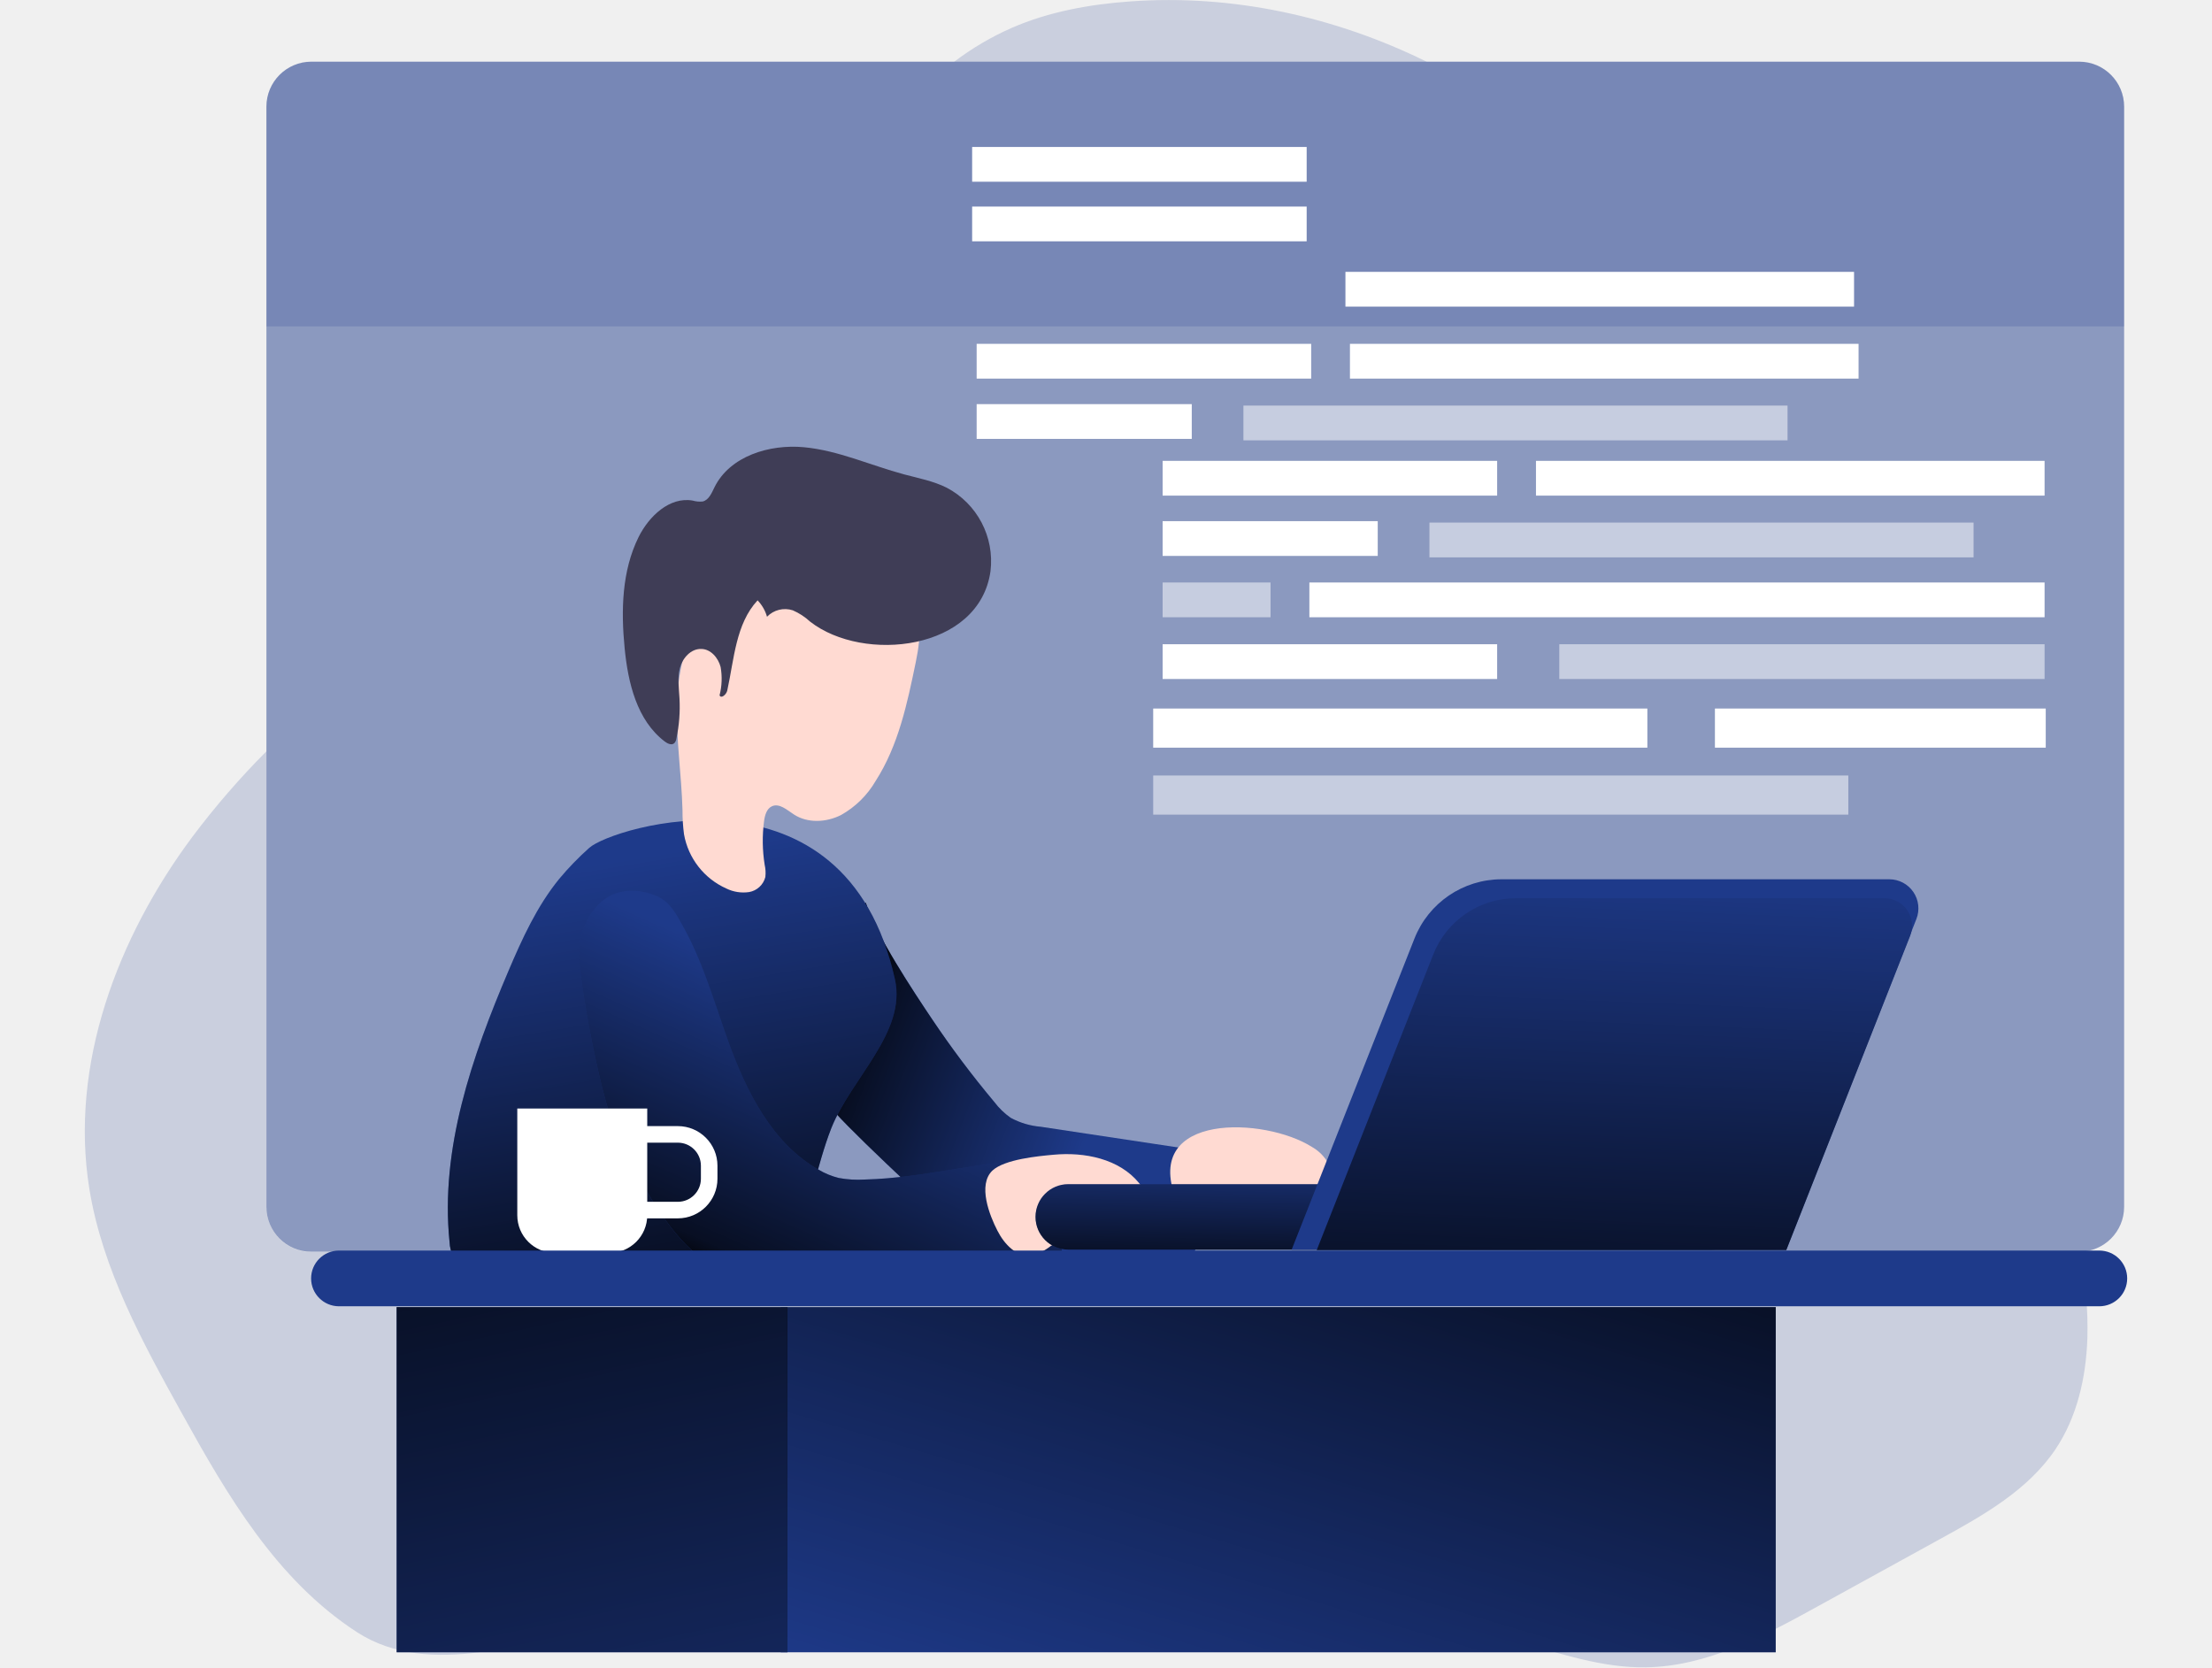
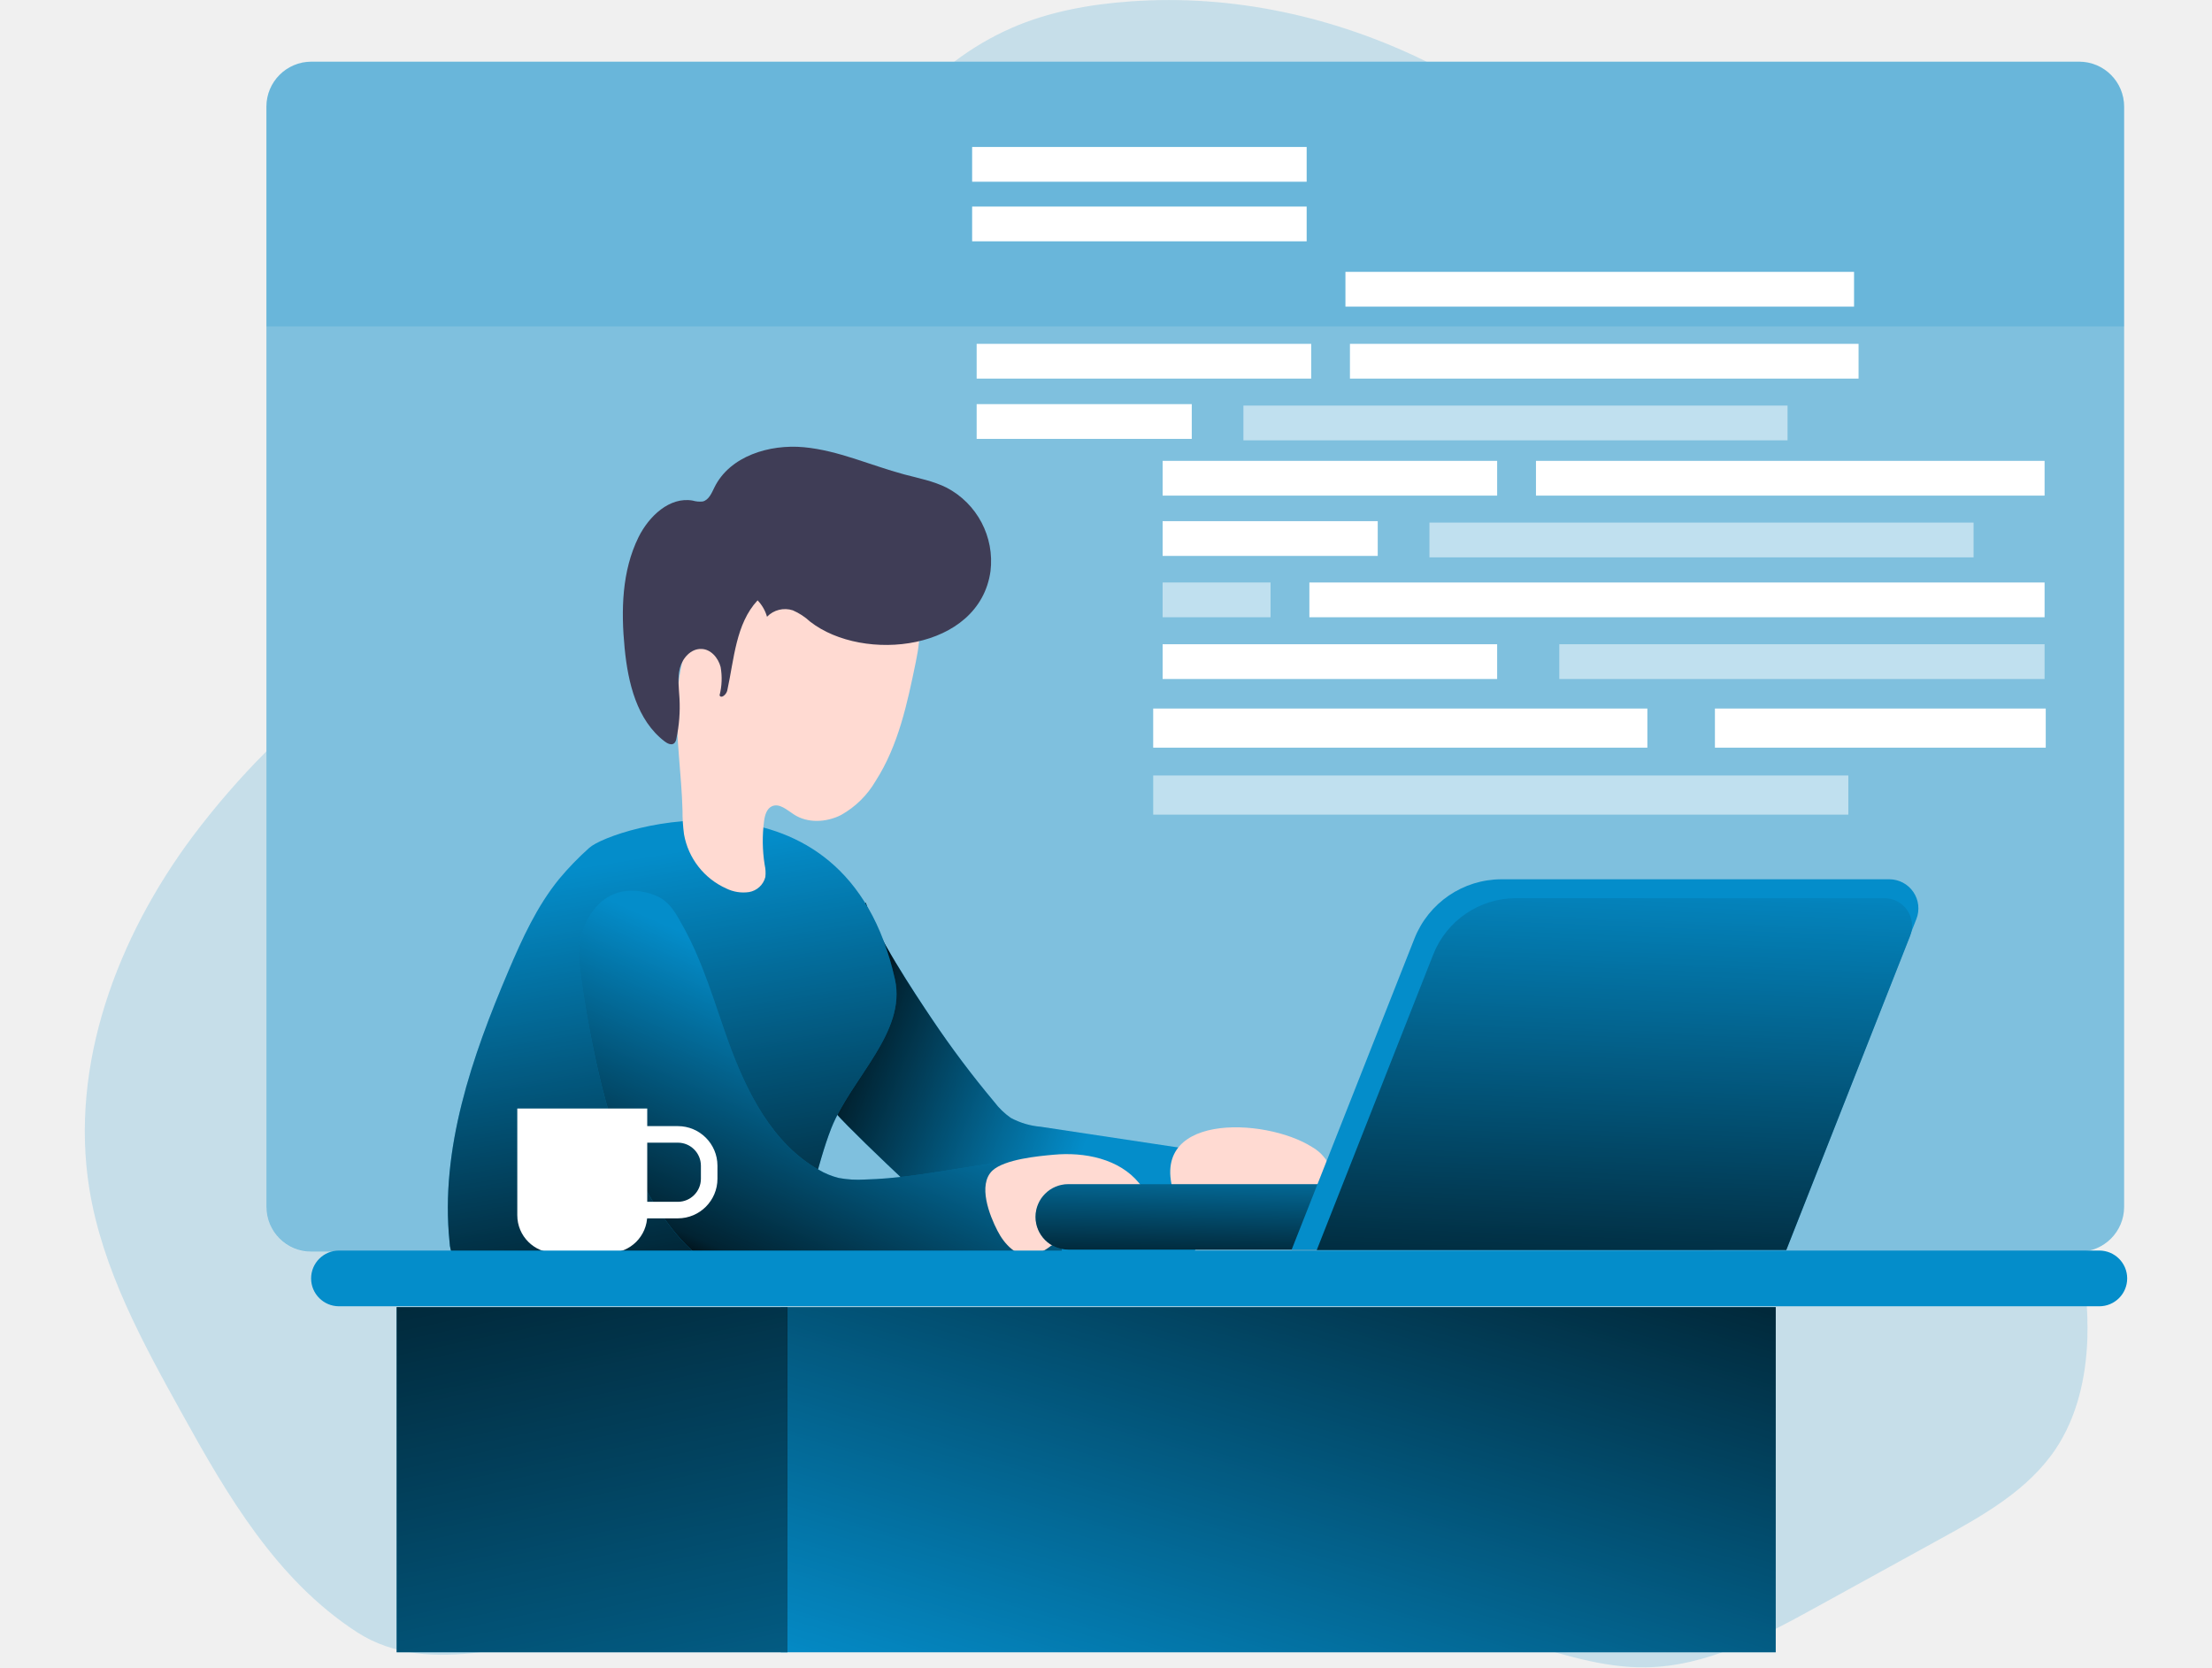
<svg xmlns="http://www.w3.org/2000/svg" xmlns:xlink="http://www.w3.org/1999/xlink" id="Layer_1" data-name="Layer 1" viewBox="0 0 407.22 332.41" width="406" height="306" class="illustration styles_illustrationTablet__1DWOa">
  <defs>
    <linearGradient id="linear-gradient" x1="154.44" y1="220.63" x2="204.69" y2="239.78" gradientUnits="userSpaceOnUse">
      <stop offset="0.01" />
      <stop offset="0.12" stop-opacity="0.75" />
      <stop offset="1" stop-opacity="0" />
    </linearGradient>
    <linearGradient id="linear-gradient-2" x1="128.92" y1="276.06" x2="113.67" y2="184.09" xlink:href="#linear-gradient" />
    <linearGradient id="linear-gradient-3" x1="134.36" y1="270.94" x2="159.48" y2="214.41" xlink:href="#linear-gradient" />
    <linearGradient id="linear-gradient-4" x1="262.98" y1="213.1" x2="219.92" y2="357.78" xlink:href="#linear-gradient" />
    <linearGradient id="linear-gradient-5" x1="85.31" y1="219.96" x2="127.03" y2="417.81" xlink:href="#linear-gradient" />
    <linearGradient id="linear-gradient-6" x1="264.92" y1="268.06" x2="265.51" y2="240.84" gradientTransform="translate(530.39 510.8) rotate(180)" xlink:href="#linear-gradient" />
    <linearGradient id="linear-gradient-7" x1="307.69" y1="284.87" x2="311.73" y2="182.58" xlink:href="#linear-gradient" />
  </defs>
-   <rect x="36.21" y="12.31" width="370.4" height="237.25" rx="8.95" fill="#1e3a8a" opacity="0.48" style="isolation: isolate;" />
-   <path d="M404.17,279.66c-.27,7.77-2.05,15.68-6.4,22.12-5.48,8.11-14.38,13.13-23,17.85l-24.44,13.45c-10.71,5.9-22,11.94-34.21,12.11-8.64.13-17-2.72-25.31-5.11C252,328.88,211.12,327.31,171,330.14c-20.55,1.45-41,4-61.36,7.07-16.29,2.42-35.84,10.47-50.53.94-16-10.4-25.82-27.24-34.86-43.59C16.38,280.37,8.4,265.83,5.8,249.82c-4-24.74,5.58-50.15,20.57-70.25a161.15,161.15,0,0,1,14.73-17V253.4a9,9,0,0,0,8.95,9H402.54A70.17,70.17,0,0,1,404.17,279.66Z" transform="translate(-4.89 -12.78)" fill="#1e3a8a" opacity="0.18" style="isolation: isolate;" />
-   <path d="M272.47,25.1H178.22a56.62,56.62,0,0,1,11.48-6.76c7.45-3.25,15.57-4.7,23.67-5.28C233.75,11.59,254.19,16.09,272.47,25.1Z" transform="translate(-4.89 -12.78)" fill="#1e3a8a" opacity="0.18" style="isolation: isolate;" />
-   <path d="M186.23,232.48a14.62,14.62,0,0,0,3.27,3.16,15.28,15.28,0,0,0,6,1.78l31.92,4.81a1.85,1.85,0,0,1,.89.3,1.82,1.82,0,0,1,.47,1.44,56.17,56.17,0,0,1-2.39,17.66,2.44,2.44,0,0,1-.65,1.24,2.56,2.56,0,0,1-1.46.44c-10.74.91-21.53.62-32.3.33a22,22,0,0,1-5.38-.59c-3-.84-5.45-2.89-7.71-5-4.85-4.51-24.48-22.64-25.67-25.1a67.19,67.19,0,0,1-3.8-10.92c-1-3.6,6.31-4.05,6.16-7.79a24.17,24.17,0,0,1,.92-7.66,13.08,13.08,0,0,1,3.2-5.92c1.1-1-.6-7.78.92-7.86,1.76,6,9.72,18,13.18,23.14A193.68,193.68,0,0,0,186.23,232.48Z" transform="translate(-4.89 -12.78)" fill="#1e3a8a" />
+   <rect x="36.21" y="12.31" width="370.4" height="237.25" rx="8.95" fill="#048dca" opacity="0.48" style="isolation: isolate;" />
+   <path d="M404.17,279.66c-.27,7.77-2.05,15.68-6.4,22.12-5.48,8.11-14.38,13.13-23,17.85l-24.44,13.45c-10.71,5.9-22,11.94-34.21,12.11-8.64.13-17-2.72-25.31-5.11C252,328.88,211.12,327.31,171,330.14c-20.55,1.45-41,4-61.36,7.07-16.29,2.42-35.84,10.47-50.53.94-16-10.4-25.82-27.24-34.86-43.59C16.38,280.37,8.4,265.83,5.8,249.82c-4-24.74,5.58-50.15,20.57-70.25a161.15,161.15,0,0,1,14.73-17V253.4a9,9,0,0,0,8.95,9H402.54A70.17,70.17,0,0,1,404.17,279.66Z" transform="translate(-4.89 -12.78)" fill="#048dca" opacity="0.18" style="isolation: isolate;" />
+   <path d="M272.47,25.1H178.22a56.62,56.62,0,0,1,11.48-6.76c7.45-3.25,15.57-4.7,23.67-5.28C233.75,11.59,254.19,16.09,272.47,25.1Z" transform="translate(-4.89 -12.78)" fill="#048dca" opacity="0.18" style="isolation: isolate;" />
+   <path d="M186.23,232.48a14.62,14.62,0,0,0,3.27,3.16,15.28,15.28,0,0,0,6,1.78l31.92,4.81a1.85,1.85,0,0,1,.89.3,1.82,1.82,0,0,1,.47,1.44,56.17,56.17,0,0,1-2.39,17.66,2.44,2.44,0,0,1-.65,1.24,2.56,2.56,0,0,1-1.46.44c-10.74.91-21.53.62-32.3.33a22,22,0,0,1-5.38-.59c-3-.84-5.45-2.89-7.71-5-4.85-4.51-24.48-22.64-25.67-25.1a67.19,67.19,0,0,1-3.8-10.92c-1-3.6,6.31-4.05,6.16-7.79a24.17,24.17,0,0,1,.92-7.66,13.08,13.08,0,0,1,3.2-5.92c1.1-1-.6-7.78.92-7.86,1.76,6,9.72,18,13.18,23.14A193.68,193.68,0,0,0,186.23,232.48Z" transform="translate(-4.89 -12.78)" fill="#048dca" />
  <path d="M186.23,232.48a14.62,14.62,0,0,0,3.27,3.16,15.28,15.28,0,0,0,6,1.78l31.92,4.81a1.85,1.85,0,0,1,.89.3,1.82,1.82,0,0,1,.47,1.44,56.17,56.17,0,0,1-2.39,17.66,2.44,2.44,0,0,1-.65,1.24,2.56,2.56,0,0,1-1.46.44c-10.74.91-21.53.62-32.3.33a22,22,0,0,1-5.38-.59c-3-.84-5.45-2.89-7.71-5-4.85-4.51-24.48-22.64-25.67-25.1a67.19,67.19,0,0,1-3.8-10.92c-1-3.6,6.31-4.05,6.16-7.79a24.17,24.17,0,0,1,.92-7.66,13.08,13.08,0,0,1,3.2-5.92c1.1-1-.6-7.78.92-7.86,1.76,6,9.72,18,13.18,23.14A193.68,193.68,0,0,0,186.23,232.48Z" transform="translate(-4.89 -12.78)" fill="url(#linear-gradient)" />
-   <path d="M105.46,181.82a58.54,58.54,0,0,0-6,6.2c-4.42,5.43-7.36,11.89-10.1,18.33-7.29,17.14-13.64,35.47-11.75,54a7,7,0,0,0,.88,3.18,6.19,6.19,0,0,0,3.43,2.21c3.51,1.12,7.26,1.17,11,1.2,14.41.13,28.84.26,43.24-.44,2.23-.11,4.59-.28,6.44-1.54a10.44,10.44,0,0,0,3.14-3.93c3.87-7.28,5-15.7,8-23.36,4-10,15-19.09,12.68-29.63C156.5,163.29,110,177.69,105.46,181.82Z" transform="translate(-4.89 -12.78)" fill="#1e3a8a" />
+   <path d="M105.46,181.82a58.54,58.54,0,0,0-6,6.2c-4.42,5.43-7.36,11.89-10.1,18.33-7.29,17.14-13.64,35.47-11.75,54a7,7,0,0,0,.88,3.18,6.19,6.19,0,0,0,3.43,2.21c3.51,1.12,7.26,1.17,11,1.2,14.41.13,28.84.26,43.24-.44,2.23-.11,4.59-.28,6.44-1.54a10.44,10.44,0,0,0,3.14-3.93c3.87-7.28,5-15.7,8-23.36,4-10,15-19.09,12.68-29.63C156.5,163.29,110,177.69,105.46,181.82Z" transform="translate(-4.89 -12.78)" fill="#048dca" />
  <path d="M105.46,181.82a58.54,58.54,0,0,0-6,6.2c-4.42,5.43-7.36,11.89-10.1,18.33-7.29,17.14-13.64,35.47-11.75,54a7,7,0,0,0,.88,3.18,6.19,6.19,0,0,0,3.43,2.21c3.51,1.12,7.26,1.17,11,1.2,14.41.13,28.84.26,43.24-.44,2.23-.11,4.59-.28,6.44-1.54a10.44,10.44,0,0,0,3.14-3.93c3.87-7.28,5-15.7,8-23.36,4-10,15-19.09,12.68-29.63C156.5,163.29,110,177.69,105.46,181.82Z" transform="translate(-4.89 -12.78)" fill="url(#linear-gradient-2)" />
  <path d="M170.58,144.75c-1.69,8.21-3.46,16.64-8,23.71a18.36,18.36,0,0,1-6.93,6.82c-2.93,1.47-6.65,1.67-9.39-.13-1.37-.89-2.87-2.29-4.36-1.63-1.08.49-1.43,1.83-1.58,3a30.2,30.2,0,0,0,.12,8.65,7.31,7.31,0,0,1,.14,2.46,4.06,4.06,0,0,1-3.25,3,7.75,7.75,0,0,1-4.53-.71,14.64,14.64,0,0,1-8.44-10.82,35.06,35.06,0,0,1-.3-4.8c-.19-7.12-1.32-14.21-1.09-21.32s2-14.51,6.83-19.76a31.12,31.12,0,0,1,9.76-6.76c5.45-2.6,11.53-4.43,17.49-3.48a16.62,16.62,0,0,1,11.57,7.72C171.74,135.49,171.75,139.06,170.58,144.75Z" transform="translate(-4.89 -12.78)" fill="#ffdad2" />
  <path d="M185.47,126.66A16.55,16.55,0,0,0,176.72,110c-2.65-1.32-5.6-1.88-8.46-2.64-6.7-1.8-13.13-4.78-20-5.42s-14.77,1.77-17.83,8c-.56,1.14-1.11,2.52-2.34,2.82a5.13,5.13,0,0,1-2-.18c-4.59-.81-8.72,3.11-10.79,7.28-3.34,6.75-3.51,14.62-2.78,22.11.67,6.93,2.44,14.42,8,18.64.55.42,1.36.8,1.89.35a1.58,1.58,0,0,0,.43-.93,30.4,30.4,0,0,0,.62-8c-.11-2-.43-4.12.09-6.09s2.19-3.84,4.23-3.78c1.89,0,3.41,1.76,3.88,3.6a13.28,13.28,0,0,1-.21,5.64c.3.75,1.35-.15,1.53-.93,1.38-6.28,1.69-13.31,6.05-18a7.73,7.73,0,0,1,1.88,3.27,5,5,0,0,1,5.15-1.28,12.24,12.24,0,0,1,3.44,2.25C160.12,145,183.24,142.54,185.47,126.66Z" transform="translate(-4.89 -12.78)" fill="#3f3d56" />
-   <path d="M108.52,192.06c-3.36,2.44-5,6.73-5.1,10.87s4.28,30.41,8.41,37.87c3.2,5.8,9.87,20.94,20,25.12,3,1.24,47.35.72,67.93-1.51-.13-4.87-.37-9.74-.69-14.61a2.77,2.77,0,0,0-.55-1.79c-.52-.54-1.26-4.07-2-4.07-12,.05-24.1,3.72-36.1,4a21.12,21.12,0,0,1-5.21-.31,15,15,0,0,1-4-1.64c-9.26-5.24-14.38-15.53-18-25.54-2.77-7.72-5-15.71-9-22.92-1.42-2.57-2.69-5.07-5.49-6.2C115.43,190,111.57,189.85,108.52,192.06Z" transform="translate(-4.89 -12.78)" fill="#1e3a8a" />
+   <path d="M108.52,192.06c-3.36,2.44-5,6.73-5.1,10.87s4.28,30.41,8.41,37.87c3.2,5.8,9.87,20.94,20,25.12,3,1.24,47.35.72,67.93-1.51-.13-4.87-.37-9.74-.69-14.61a2.77,2.77,0,0,0-.55-1.79c-.52-.54-1.26-4.07-2-4.07-12,.05-24.1,3.72-36.1,4a21.12,21.12,0,0,1-5.21-.31,15,15,0,0,1-4-1.64c-9.26-5.24-14.38-15.53-18-25.54-2.77-7.72-5-15.71-9-22.92-1.42-2.57-2.69-5.07-5.49-6.2C115.43,190,111.57,189.85,108.52,192.06Z" transform="translate(-4.89 -12.78)" fill="#048dca" />
  <path d="M108.52,192.06c-3.36,2.44-5,6.73-5.1,10.87s4.28,30.41,8.41,37.87c3.2,5.8,9.87,20.94,20,25.12,3,1.24,47.35.72,67.93-1.51-.13-4.87-.37-9.74-.69-14.61a2.77,2.77,0,0,0-.55-1.79c-.52-.54-1.26-4.07-2-4.07-12,.05-24.1,3.72-36.1,4a21.12,21.12,0,0,1-5.21-.31,15,15,0,0,1-4-1.64c-9.26-5.24-14.38-15.53-18-25.54-2.77-7.72-5-15.71-9-22.92-1.42-2.57-2.69-5.07-5.49-6.2C115.43,190,111.57,189.85,108.52,192.06Z" transform="translate(-4.89 -12.78)" fill="url(#linear-gradient-3)" />
  <path d="M198,243c6.23-.59,13.15.8,17.1,5.65a3,3,0,0,1,.78,1.6,2.68,2.68,0,0,1-.48,1.51c-2.33,3.87-7.39,4.79-11.64,6.32a30.22,30.22,0,0,0-6.29,3.12,10,10,0,0,1-3.76,1.86c-3,.45-5.49-2.23-6.85-4.91-1.56-3-4-9.16-1-12C188.31,243.9,194.92,243.28,198,243Z" transform="translate(-4.89 -12.78)" fill="#ffdad2" />
  <path d="M249.59,241.46a8.53,8.53,0,0,1,2.79,2.55,3.67,3.67,0,0,1,.26,3.63,5.05,5.05,0,0,1-1.87,1.68c-5.53,3.29-12.31,3.88-17.91,7A9.73,9.73,0,0,1,229,258a5.33,5.33,0,0,1-4.28-2,13.6,13.6,0,0,1-2.31-4.27C215.86,234.53,240.17,235.46,249.59,241.46Z" transform="translate(-4.89 -12.78)" fill="#ffdad2" />
  <path d="M86.23,221h25.91a0,0,0,0,1,0,0v21.28a7.5,7.5,0,0,1-7.5,7.5H93.73a7.5,7.5,0,0,1-7.5-7.5V221A0,0,0,0,1,86.23,221Z" fill="#fff" />
  <path d="M110.39,226.16h7.85a6.25,6.25,0,0,1,6.25,6.25V235a6.25,6.25,0,0,1-6.25,6.25h-7.85a0,0,0,0,1,0,0V226.16A0,0,0,0,1,110.39,226.16Z" fill="none" stroke="#fff" stroke-miterlimit="10" stroke-width="3.3" />
-   <rect x="45.12" y="249.32" width="362.1" height="11.11" rx="5.56" fill="#1e3a8a" />
-   <rect x="138.75" y="260.6" width="198.39" height="68.81" fill="#1e3a8a" />
-   <rect x="62.17" y="260.6" width="77.93" height="68.81" fill="#1e3a8a" />
+   <rect x="45.12" y="249.32" width="362.1" height="11.11" rx="5.56" fill="#048dca" />
+   <rect x="138.75" y="260.6" width="198.39" height="68.81" fill="#048dca" />
+   <rect x="62.17" y="260.6" width="77.93" height="68.81" fill="#048dca" />
  <rect x="140.06" y="260.6" width="197.09" height="68.81" fill="url(#linear-gradient-4)" />
  <rect x="62.17" y="260.6" width="77.93" height="68.81" fill="url(#linear-gradient-5)" />
-   <path d="M411.49,34.05v43.8H41.1V34.05a9,9,0,0,1,8.95-9H402.54A9,9,0,0,1,411.49,34.05Z" transform="translate(-4.89 -12.78)" fill="#1e3a8a" opacity="0.18" style="isolation: isolate;" />
-   <rect x="194.46" y="248.88" width="141.48" height="13.04" rx="6.52" transform="translate(525.5 498.01) rotate(-180)" fill="#1e3a8a" />
+   <path d="M411.49,34.05v43.8H41.1V34.05a9,9,0,0,1,8.95-9H402.54A9,9,0,0,1,411.49,34.05Z" transform="translate(-4.89 -12.78)" fill="#048dca" opacity="0.18" style="isolation: isolate;" />
+   <rect x="194.46" y="248.88" width="141.48" height="13.04" rx="6.52" transform="translate(525.5 498.01) rotate(-180)" fill="#048dca" />
  <rect x="194.46" y="248.88" width="141.48" height="13.04" rx="6.52" transform="translate(525.5 498.01) rotate(-180)" fill="url(#linear-gradient-6)" />
-   <path d="M245.51,261.93h98.57l26-65.93a5.8,5.8,0,0,0-5.39-7.92H287.34A18.68,18.68,0,0,0,270,199.9Z" transform="translate(-4.89 -12.78)" fill="#1e3a8a" />
-   <path d="M250.52,262h93.62l24.69-62.63a5.5,5.5,0,0,0-5.12-7.52H290.25a17.73,17.73,0,0,0-16.5,11.22Z" transform="translate(-4.89 -12.78)" fill="#1e3a8a" />
+   <path d="M245.51,261.93h98.57l26-65.93a5.8,5.8,0,0,0-5.39-7.92H287.34A18.68,18.68,0,0,0,270,199.9Z" transform="translate(-4.89 -12.78)" fill="#048dca" />
+   <path d="M250.52,262h93.62l24.69-62.63a5.5,5.5,0,0,0-5.12-7.52H290.25a17.73,17.73,0,0,0-16.5,11.22Z" transform="translate(-4.89 -12.78)" fill="#048dca" />
  <path d="M250.52,262h93.62l24.69-62.63a5.5,5.5,0,0,0-5.12-7.52H290.25a17.73,17.73,0,0,0-16.5,11.22Z" transform="translate(-4.89 -12.78)" fill="url(#linear-gradient-7)" />
  <rect x="213.02" y="154.61" width="138.6" height="7.8" fill="#fff" opacity="0.51" />
  <rect x="213.02" y="141.26" width="98.53" height="7.8" fill="#fff" />
  <rect x="325.02" y="141.26" width="65.96" height="7.8" fill="#fff" />
  <rect x="289.34" y="91.88" width="101.41" height="6.93" fill="#fff" />
  <rect x="268.1" y="104.19" width="108.49" height="6.93" fill="#fff" opacity="0.51" />
  <rect x="214.9" y="91.88" width="66.7" height="6.93" fill="#fff" />
  <rect x="244.16" y="116.13" width="146.59" height="6.93" fill="#fff" />
  <rect x="214.9" y="116.13" width="21.52" height="6.93" fill="#fff" opacity="0.51" />
  <rect x="293.99" y="128.44" width="96.76" height="6.93" fill="#fff" opacity="0.51" />
  <rect x="214.9" y="128.44" width="66.7" height="6.93" fill="#fff" />
  <rect x="214.9" y="103.9" width="42.89" height="6.93" fill="#fff" />
  <rect x="252.25" y="68.55" width="101.41" height="6.93" fill="#fff" />
  <rect x="231.01" y="80.86" width="108.49" height="6.93" fill="#fff" opacity="0.51" />
  <rect x="177.82" y="68.55" width="66.7" height="6.93" fill="#fff" />
  <rect x="251.35" y="54.2" width="101.41" height="6.93" fill="#fff" />
  <rect x="176.92" y="41.18" width="66.7" height="6.93" fill="#fff" />
  <rect x="176.92" y="29.3" width="66.7" height="6.93" fill="#fff" />
  <rect x="177.82" y="80.57" width="42.89" height="6.93" fill="#fff" />
</svg>
